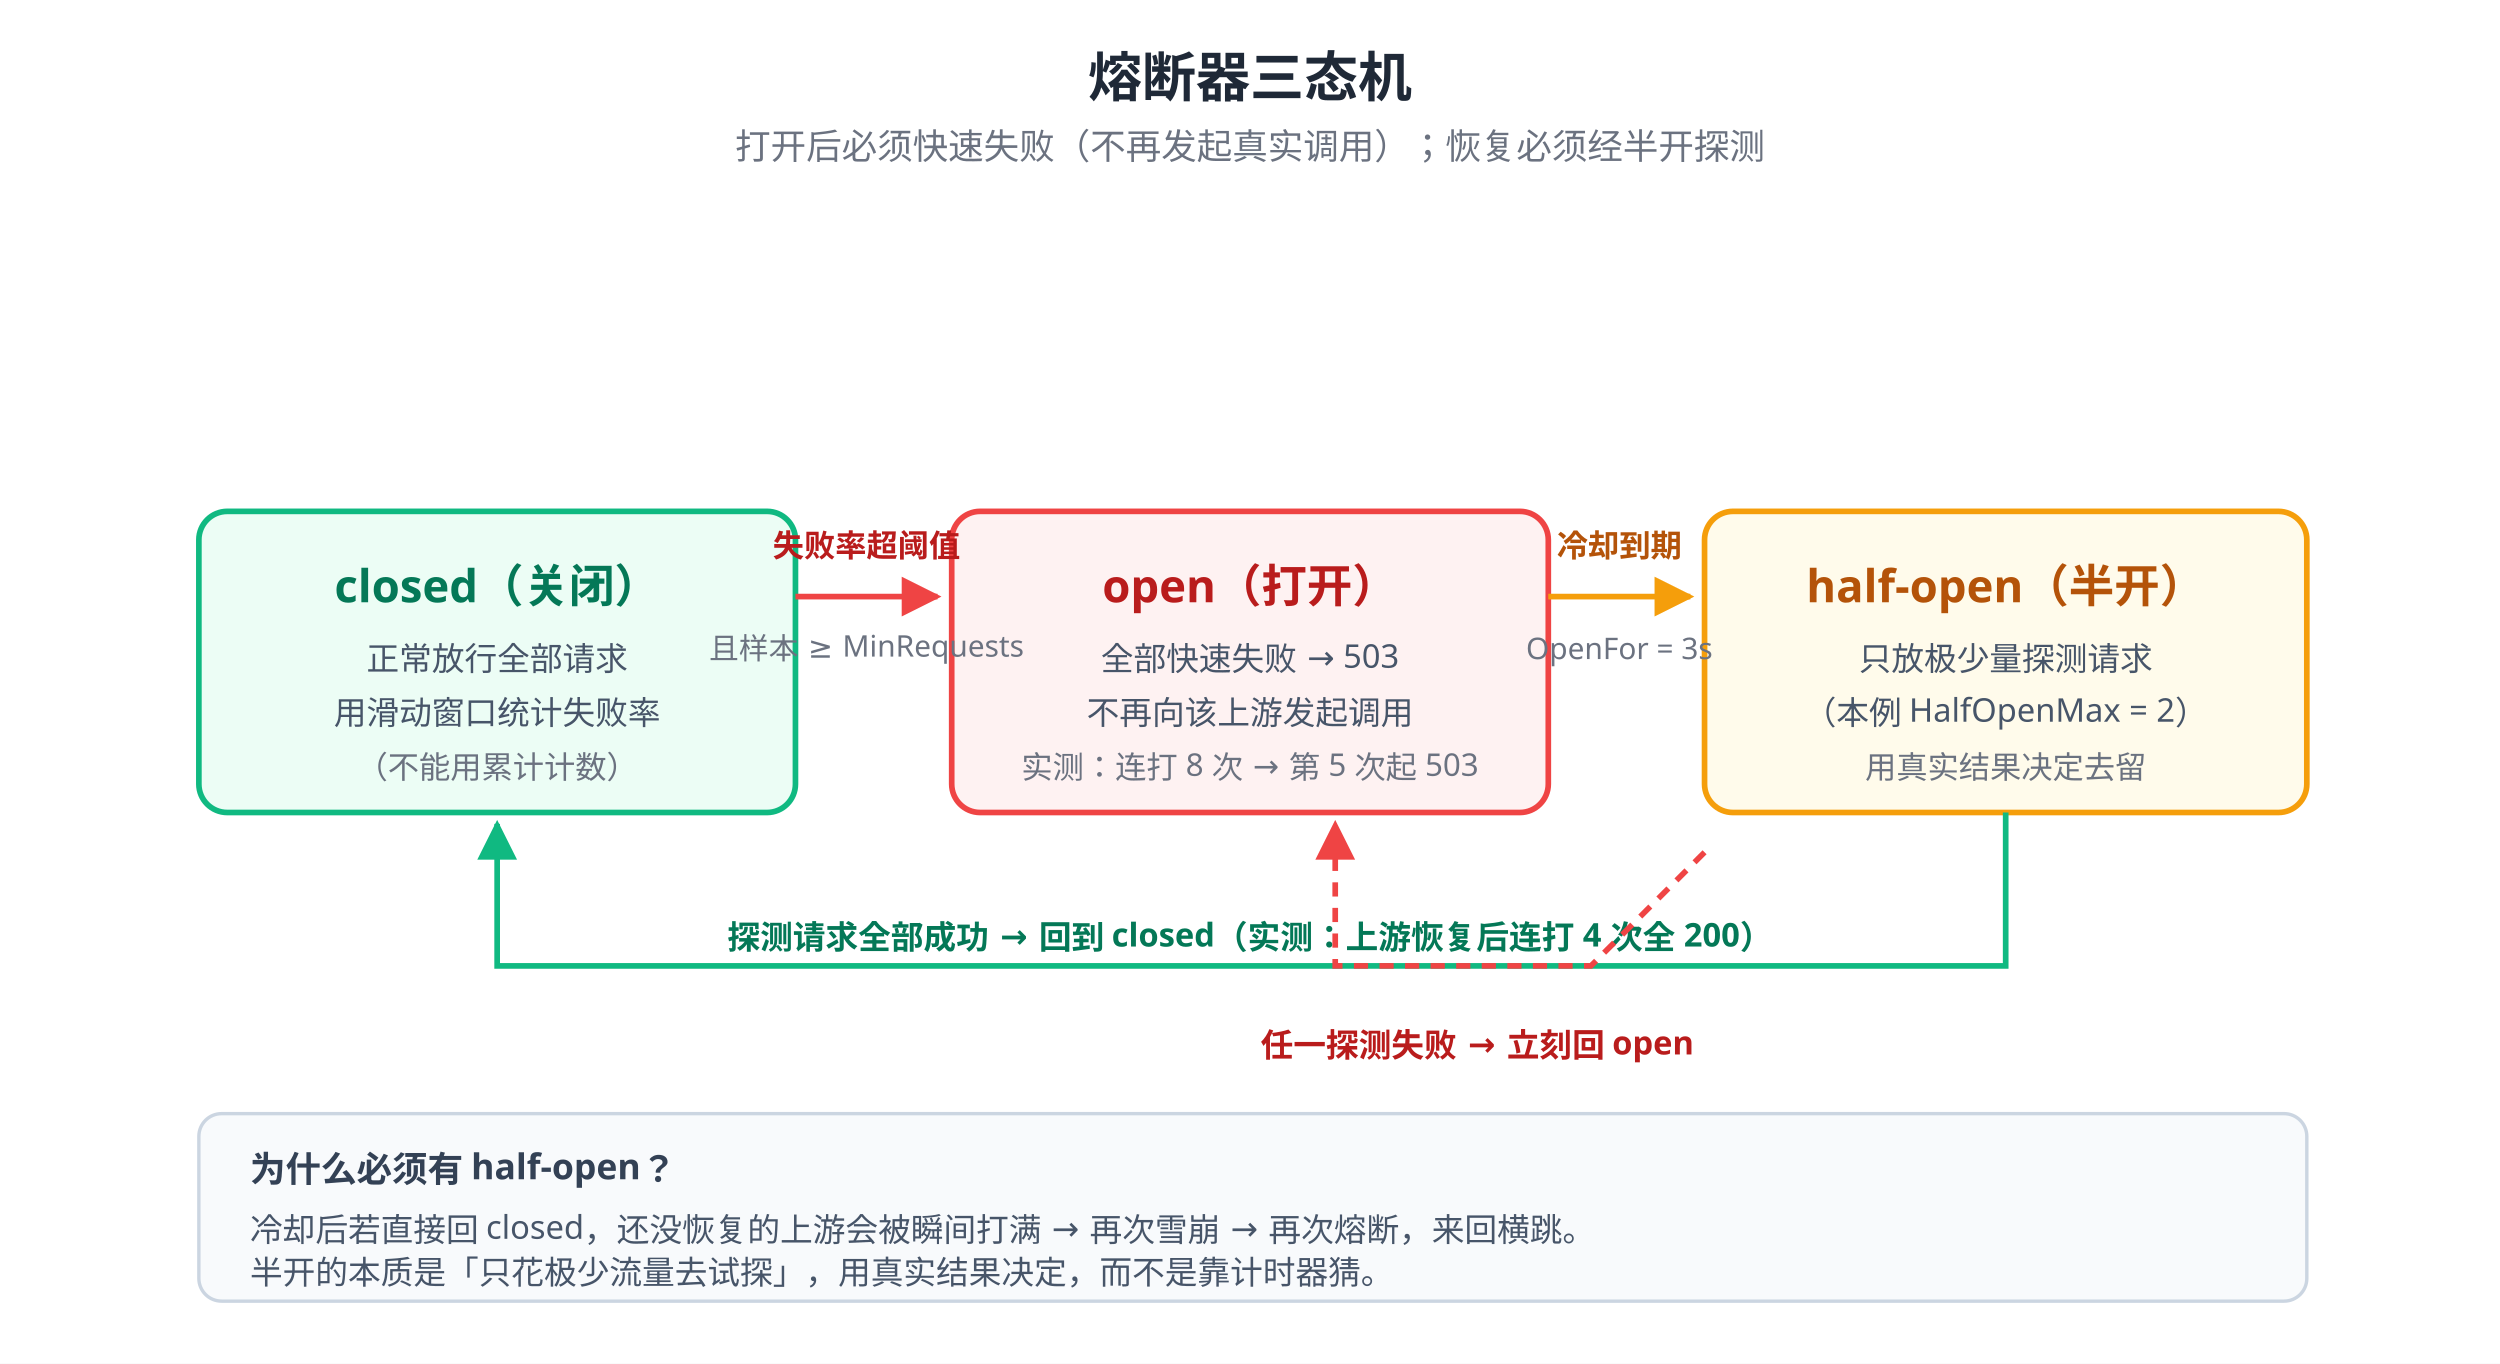
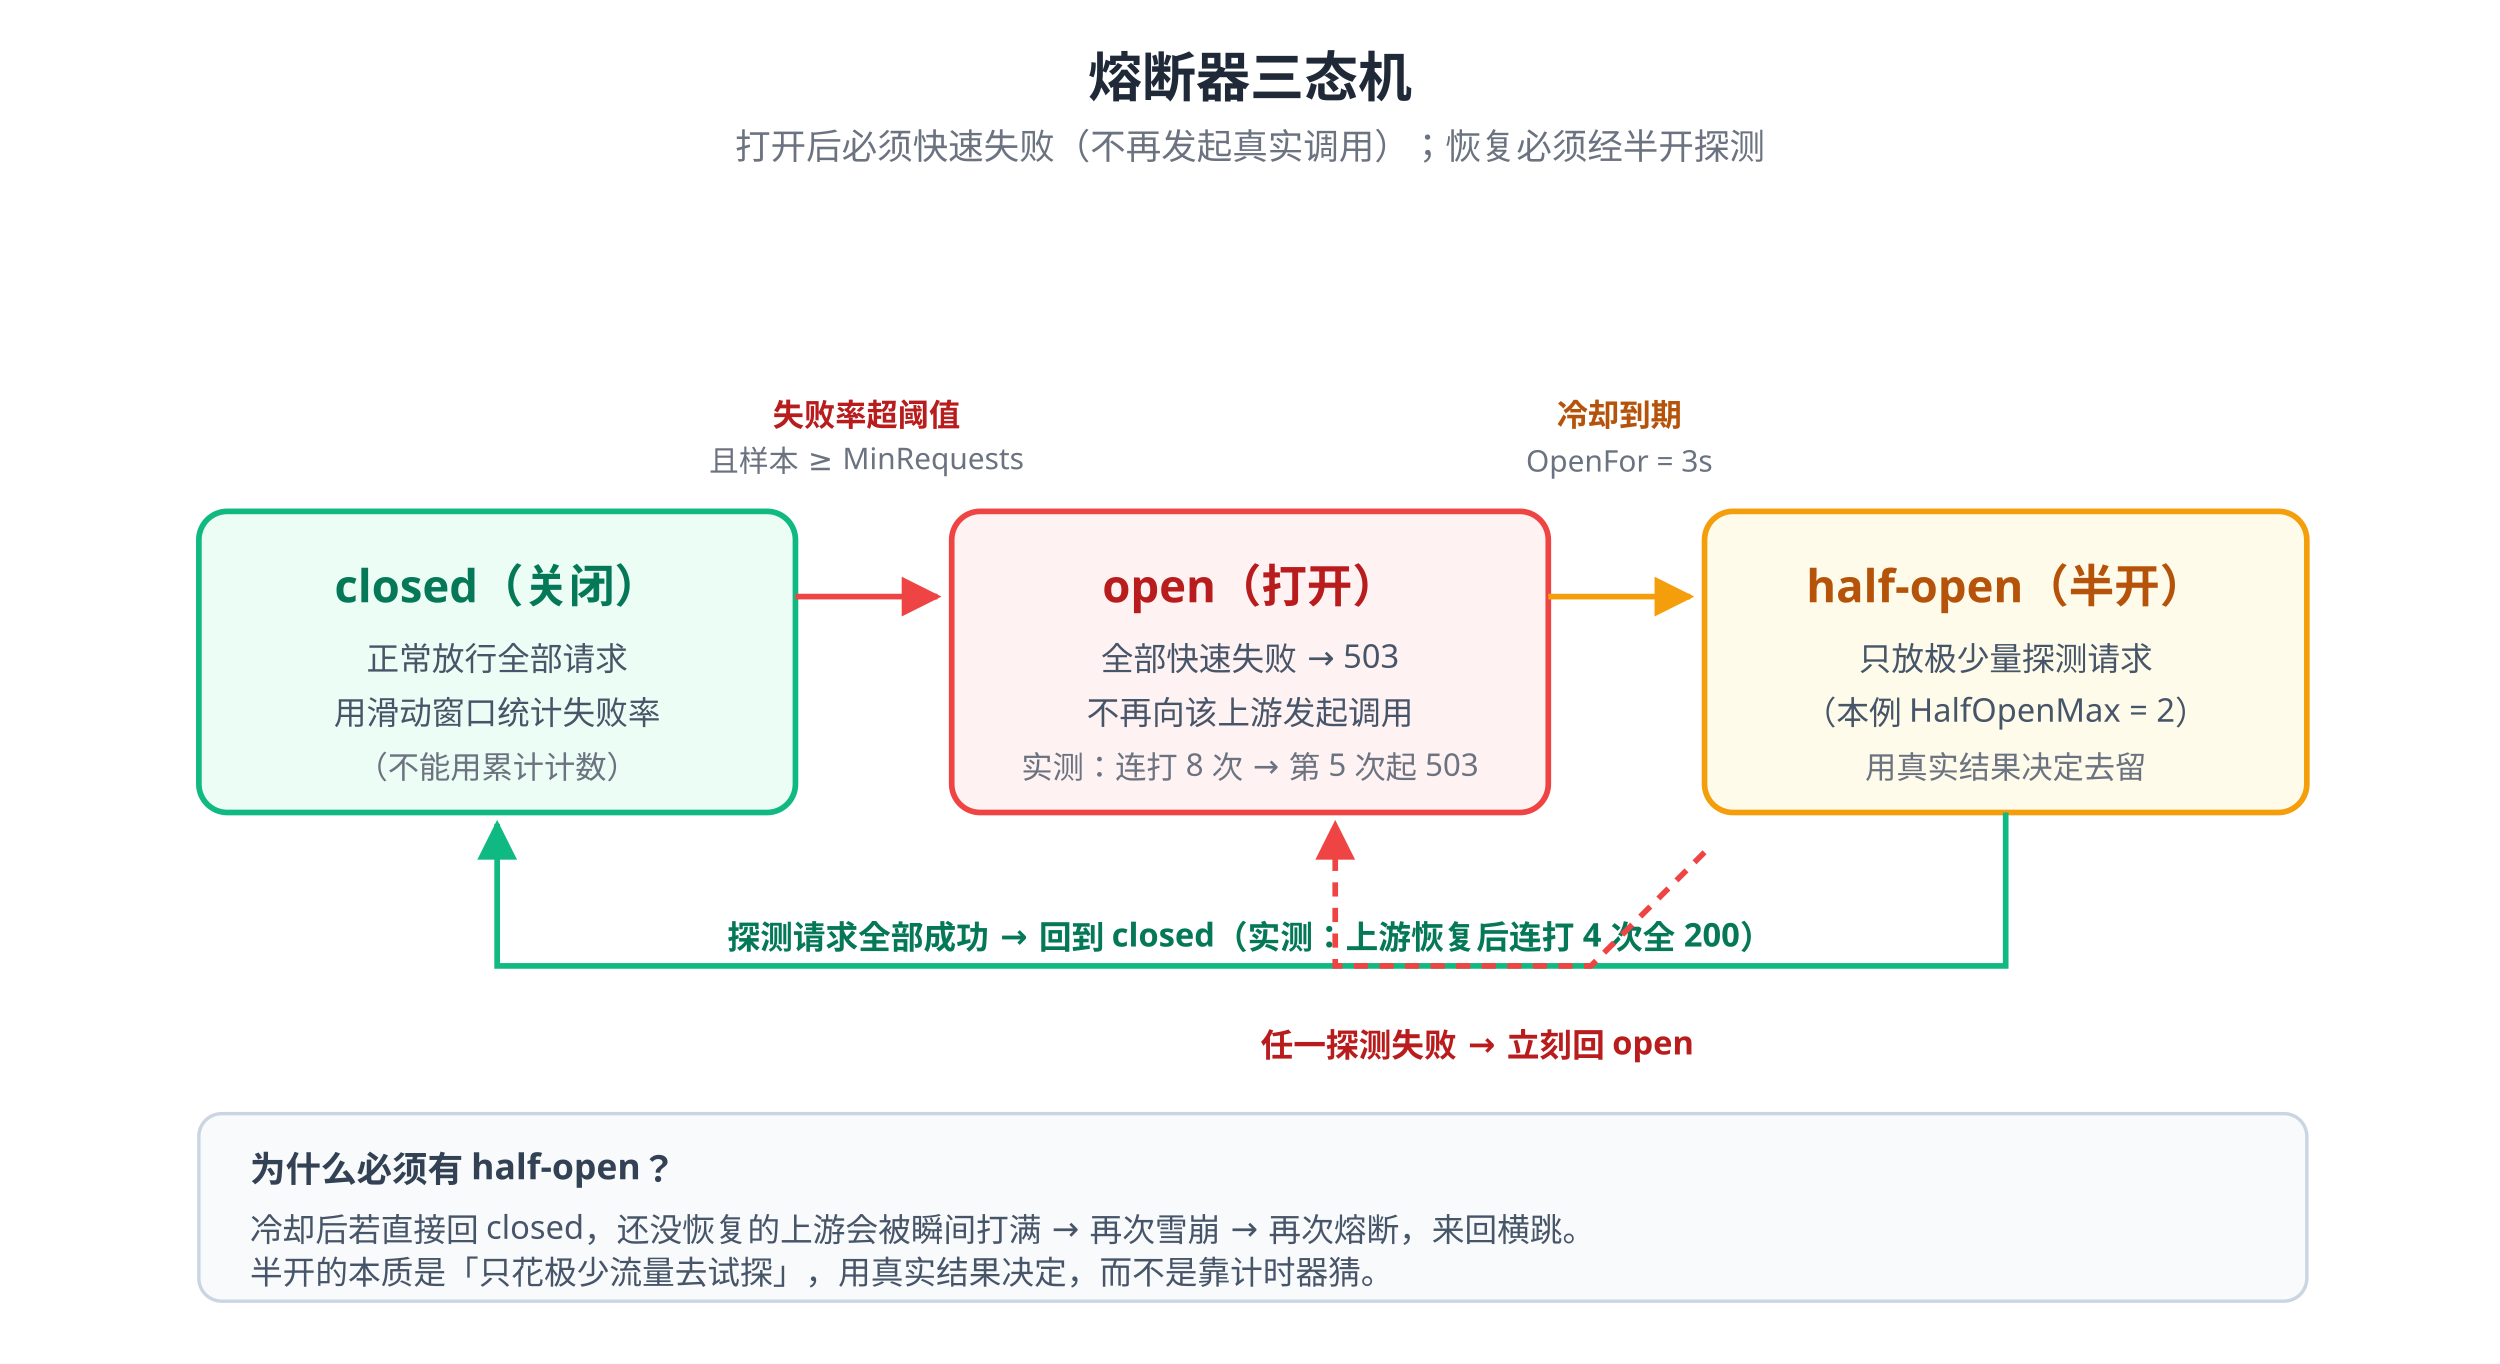
<svg xmlns="http://www.w3.org/2000/svg" viewBox="0 0 880 480" width="880" height="480" font-family="Microsoft YaHei, PingFang SC, sans-serif">
  <rect width="880" height="480" fill="#ffffff" />
  <text x="440" y="34" text-anchor="middle" font-size="19" font-weight="700" fill="#1f2937">熔断器三态机</text>
  <text x="440" y="56" text-anchor="middle" font-size="12.5" fill="#6b7280">打开后必须快速失败（不再发起真实调用）；恢复必须经半开探测</text>
  <rect x="70" y="180" width="210" height="106" rx="10" fill="#ecfdf5" stroke="#10b981" stroke-width="2" />
  <text x="175" y="212" text-anchor="middle" font-size="16" font-weight="700" fill="#047857">closed（关闭）</text>
  <text x="175" y="236" text-anchor="middle" font-size="11.5" fill="#475569">正常放行全部请求</text>
  <text x="175" y="255" text-anchor="middle" font-size="11.5" fill="#475569">用滑动窗口统计失败率</text>
  <text x="175" y="274" text-anchor="middle" font-size="11" fill="#6b7280">（不能用累计计数）</text>
  <rect x="335" y="180" width="210" height="106" rx="10" fill="#fef2f2" stroke="#ef4444" stroke-width="2" />
  <text x="440" y="212" text-anchor="middle" font-size="16" font-weight="700" fill="#b91c1c">open（打开）</text>
  <text x="440" y="236" text-anchor="middle" font-size="11.5" fill="#475569">全部快速失败 → 503</text>
  <text x="440" y="255" text-anchor="middle" font-size="11.5" fill="#475569">不再向该上游发起调用</text>
  <text x="440" y="274" text-anchor="middle" font-size="11" fill="#6b7280">实测：连打 8 次 → 第 5 次起 503</text>
  <rect x="600" y="180" width="212" height="106" rx="10" fill="#fffbeb" stroke="#f59e0b" stroke-width="2" />
  <text x="706" y="212" text-anchor="middle" font-size="16" font-weight="700" fill="#b45309">half-open（半开）</text>
  <text x="706" y="236" text-anchor="middle" font-size="11.5" fill="#475569">只放极少量探测请求</text>
  <text x="706" y="255" text-anchor="middle" font-size="11.5" fill="#475569">（本例 HalfOpenMax = 2）</text>
  <text x="706" y="274" text-anchor="middle" font-size="11" fill="#6b7280">用真实结果决定去留</text>
  <path d="M280 210 L330 210" stroke="#ef4444" stroke-width="2" marker-end="url(#ar2)" />
-   <text x="305" y="196" text-anchor="middle" font-size="11" fill="#b91c1c" font-weight="600">失败率超阈值</text>
-   <text x="305" y="232" text-anchor="middle" font-size="10.5" fill="#6b7280">且样本 ≥ MinRequests</text>
+   <text x="305" y="150" text-anchor="middle" font-size="11" fill="#b91c1c" font-weight="600">失败率超阈值</text>
+   <text x="305" y="166" text-anchor="middle" font-size="10.5" fill="#6b7280">且样本 ≥ MinRequests</text>
  <path d="M545 210 L595 210" stroke="#f59e0b" stroke-width="2" marker-end="url(#ar3)" />
-   <text x="570" y="196" text-anchor="middle" font-size="11" fill="#b45309" font-weight="600">冷却到期</text>
-   <text x="570" y="232" text-anchor="middle" font-size="10.5" fill="#6b7280">OpenFor = 3s</text>
+   <text x="570" y="150" text-anchor="middle" font-size="11" fill="#b45309" font-weight="600">冷却到期</text>
+   <text x="570" y="166" text-anchor="middle" font-size="10.5" fill="#6b7280">OpenFor = 3s</text>
  <path d="M706 286 L706 340 L175 340 L175 290" fill="none" stroke="#10b981" stroke-width="2" marker-end="url(#ar4)" />
  <text x="440" y="334" text-anchor="middle" font-size="11.5" fill="#047857" font-weight="600">探测请求全部成功 → 回到 closed（实测：上游恢复后连打 4 次全 200）</text>
  <path d="M600 300 L560 340 L470 340 L470 290" fill="none" stroke="#ef4444" stroke-width="2" stroke-dasharray="5 4" marker-end="url(#ar2)" />
  <text x="520" y="372" text-anchor="middle" font-size="11.5" fill="#b91c1c" font-weight="600">任一探测失败 → 立刻回 open</text>
  <rect x="70" y="392" width="742" height="66" rx="8" fill="#f8fafc" stroke="#cbd5e1" stroke-width="1.2" />
  <text x="88" y="416" font-size="12.5" font-weight="700" fill="#334155">为什么必须有 half-open？</text>
  <text x="88" y="437" font-size="11.5" fill="#475569">冷却后若直接回 closed，还没恢复的上游会被瞬间打满 → 再次雪崩 → 再次熔断，来回横跳。</text>
  <text x="88" y="452" font-size="11.5" fill="#475569">半开的本质是「只花极少流量去试探」，用真实结果决定，而不是靠计时器猜。</text>
  <defs>
    <marker id="ar2" viewBox="0 0 10 10" refX="9" refY="5" markerWidth="7" markerHeight="7" orient="auto-start-reverse">
      <path d="M 0 0 L 10 5 L 0 10 z" fill="#ef4444" />
    </marker>
    <marker id="ar3" viewBox="0 0 10 10" refX="9" refY="5" markerWidth="7" markerHeight="7" orient="auto-start-reverse">
      <path d="M 0 0 L 10 5 L 0 10 z" fill="#f59e0b" />
    </marker>
    <marker id="ar4" viewBox="0 0 10 10" refX="9" refY="5" markerWidth="7" markerHeight="7" orient="auto-start-reverse">
      <path d="M 0 0 L 10 5 L 0 10 z" fill="#10b981" />
    </marker>
  </defs>
</svg>
